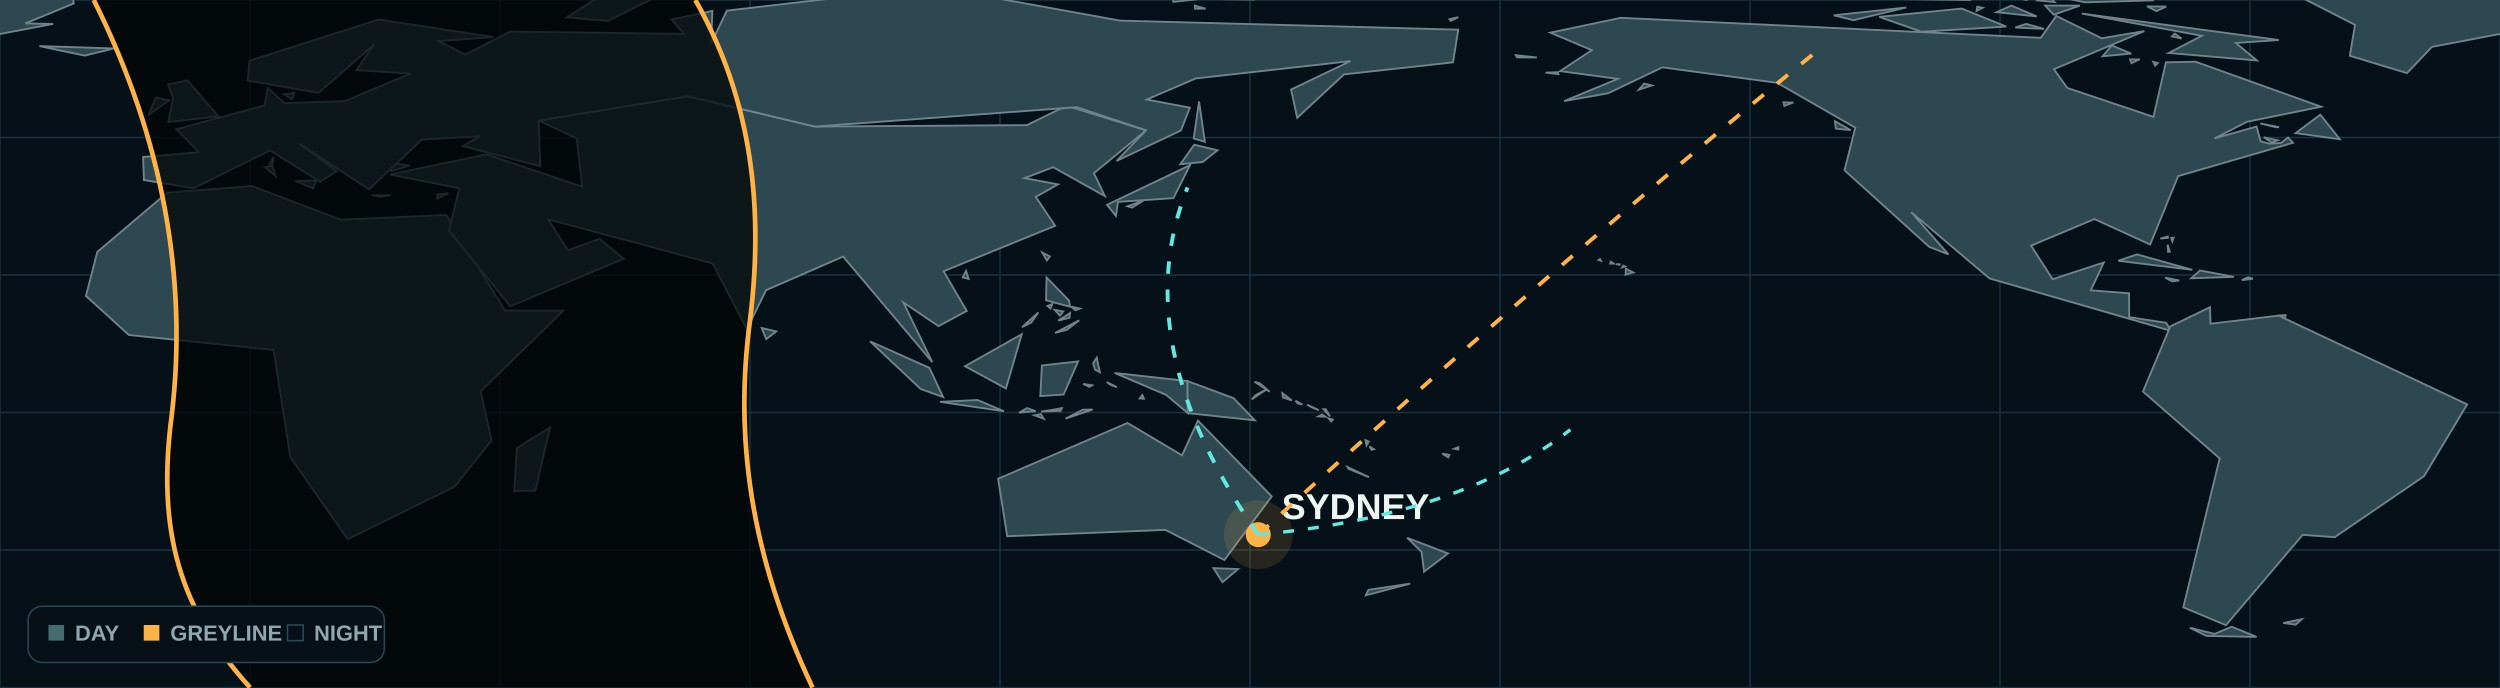
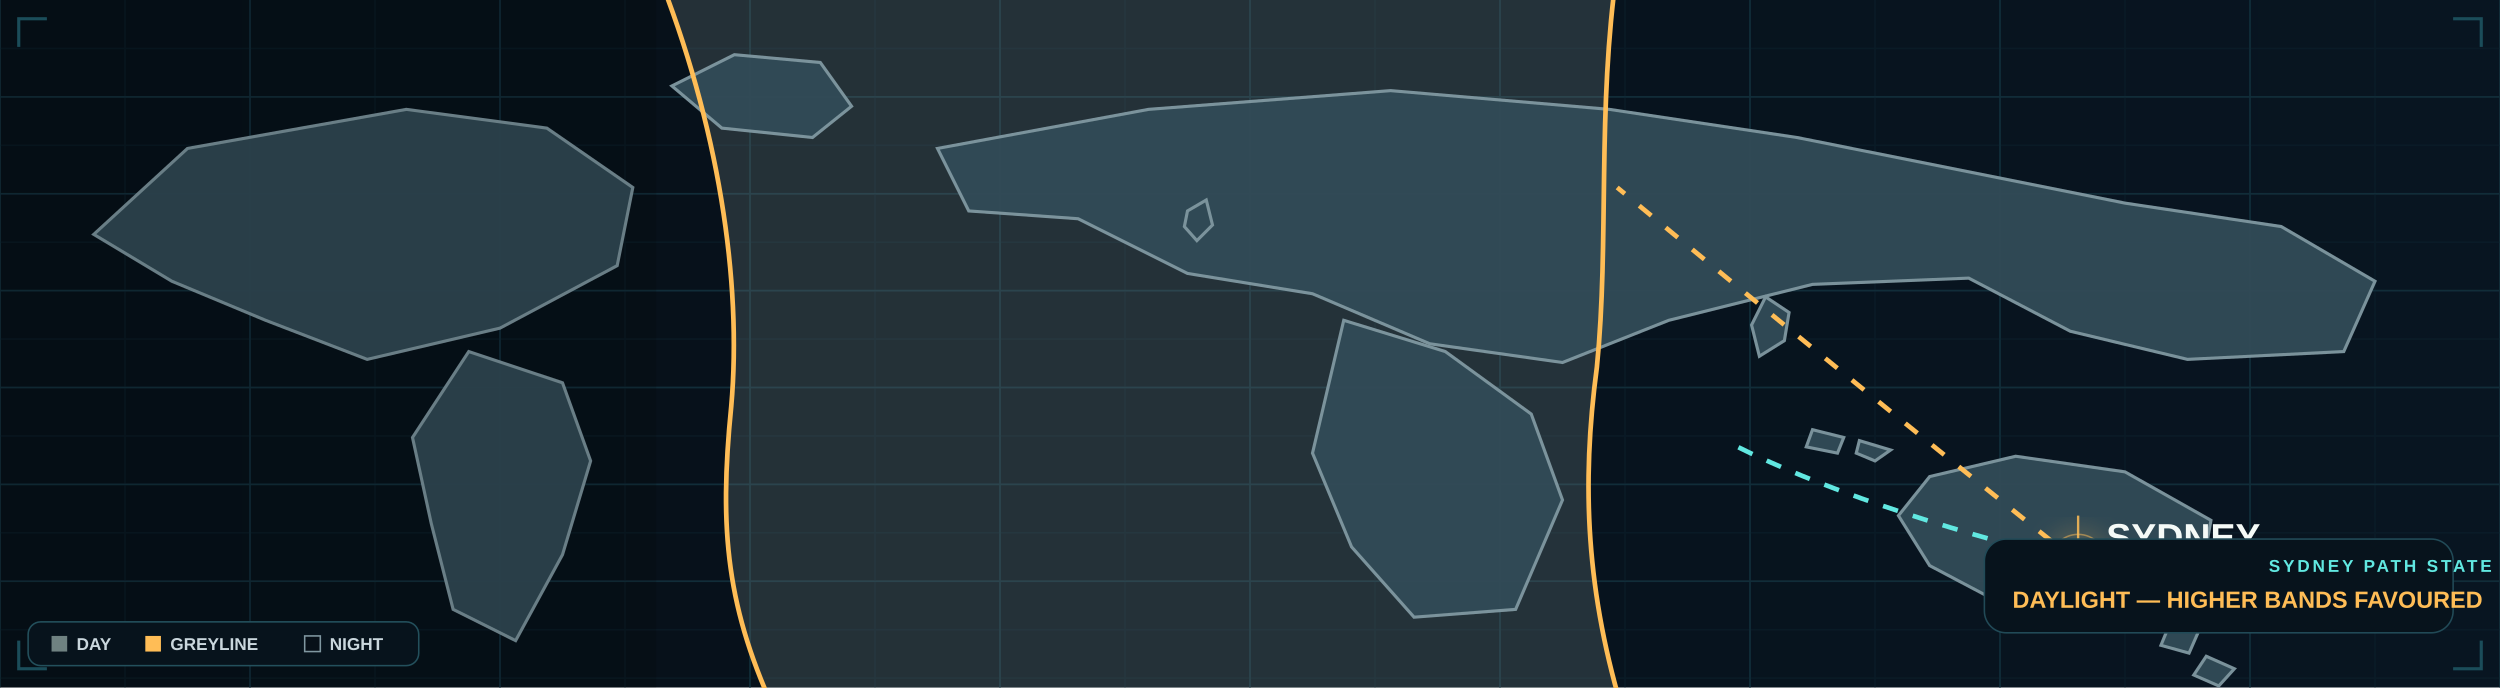
<svg xmlns="http://www.w3.org/2000/svg" viewBox="0 0 1600 440">
-   <rect width="1600" height="440" fill="#061018" />
-   <path d="M0 0V440" stroke="#16333d" stroke-width="1" />
-   <path d="M160 0V440" stroke="#16333d" stroke-width="1" />
-   <path d="M320 0V440" stroke="#16333d" stroke-width="1" />
-   <path d="M480 0V440" stroke="#16333d" stroke-width="1" />
-   <path d="M640 0V440" stroke="#16333d" stroke-width="1" />
-   <path d="M800 0V440" stroke="#16333d" stroke-width="1" />
-   <path d="M960 0V440" stroke="#16333d" stroke-width="1" />
-   <path d="M1120 0V440" stroke="#16333d" stroke-width="1" />
-   <path d="M1280 0V440" stroke="#16333d" stroke-width="1" />
-   <path d="M1440 0V440" stroke="#16333d" stroke-width="1" />
-   <path d="M1600 0V440" stroke="#16333d" stroke-width="1" />
-   <path d="M0 0H1600" stroke="#16333d" stroke-width="1" />
-   <path d="M0 88H1600" stroke="#16333d" stroke-width="1" />
-   <path d="M0 176H1600" stroke="#16333d" stroke-width="1" />
-   <path d="M0 264H1600" stroke="#16333d" stroke-width="1" />
-   <path d="M0 352H1600" stroke="#16333d" stroke-width="1" />
-   <path d="M0 440H1600" stroke="#16333d" stroke-width="1" />
-   <path d="M82.5,214.4 L55.0,189.4 L62.3,161.2 L107.0,123.3 L161.2,119.1 L218.2,140.6 L285.6,137.6 L323.2,198.8 L360.6,198.8 L307.6,250.4 L314.6,281.9 L290.9,311.5 L222.5,345.1 L185.8,292.5 L175.1,224.0 L82.5,214.4 Z M352.0,273.6 L342.6,314.1 L329.1,314.2 L330.9,286.7 L352.0,273.6 Z" fill="#2d4850" stroke="#70858b" stroke-width="1.2" vector-effect="non-scaling-stroke" />
-   <path d="M399.1,165.6 L326.6,196.0 L287.3,147.5 L294.0,120.5 L249.6,111.7 L311.5,98.8 L372.6,119.5 L369.1,88.5 L344.7,77.1 L440.3,61.6 L521.6,81.0 L657.2,80.1 L682.5,67.7 L733.5,83.4 L700.1,110.8 L707.1,125.5 L674.0,107.0 L655.7,114.0 L677.1,118.0 L662.9,126.0 L675.3,144.5 L603.9,173.6 L618.7,199.0 L600.7,208.7 L578.2,193.6 L596.6,231.7 L539.6,164.2 L490.3,185.7 L478.0,210.7 L456.1,168.6 L350.9,140.4 L363.5,160.2 L383.8,152.8 L399.1,165.6 Z M279.9,127.1 L279.8,124.5 L287.0,123.6 L279.9,127.1 Z M262.2,105.9 L250.5,109.5 L249.4,104.3 L262.2,105.9 Z M652.2,264.1 L657.3,261.2 L662.8,263.1 L652.2,264.1 Z M625.6,256.0 L642.5,263.2 L601.6,257.2 L625.6,256.0 Z M603.6,254.1 L589.3,249.0 L556.9,218.5 L594.8,235.4 L603.6,254.1 Z M653.9,213.9 L643.8,248.6 L617.6,234.4 L653.9,213.9 Z M487.5,209.9 L496.8,212.1 L490.4,217.0 L487.5,209.9 Z M664.5,200.0 L660.0,206.4 L654.1,209.4 L664.5,200.0 Z M618.3,173.4 L619.9,178.5 L616.2,177.5 L618.3,173.4 Z M668.0,268.0 L662.1,265.8 L666.2,265.1 L668.0,268.0 Z M682.0,267.9 L693.1,262.2 L699.3,262.1 L682.0,267.9 Z M666.3,263.4 L672.6,262.5 L679.6,261.2 L678.9,262.9 L666.3,263.4 Z M732.1,255.2 L729.4,255.0 L731.1,252.8 L732.1,255.2 Z M760.2,264.4 L746.3,252.7 L713.4,238.7 L760.0,243.9 L760.2,264.4 Z M697.2,247.6 L693.3,245.7 L698.9,246.6 L697.2,247.6 Z M711.1,246.5 L708.3,244.5 L714.8,247.8 L711.1,246.5 Z M690.0,231.3 L680.7,252.5 L665.8,253.5 L666.8,233.9 L690.0,231.3 Z M701.9,228.9 L703.9,238.2 L700.9,236.6 L699.6,232.5 L701.9,228.9 Z M690.7,205.0 L682.7,211.1 L675.2,213.1 L690.7,205.0 Z M684.4,203.4 L677.2,205.2 L684.8,200.4 L684.4,203.4 Z M678.4,202.0 L675.0,198.3 L680.5,199.3 L678.4,202.0 Z M691.1,197.5 L688.3,198.6 L685.6,196.2 L691.1,197.5 Z M670.4,195.8 L673.5,194.6 L672.3,197.4 L670.4,195.8 Z M669.8,177.6 L684.2,192.4 L684.8,196.3 L669.5,192.2 L669.8,177.6 Z M667.1,161.7 L671.9,164.1 L670.0,166.7 L667.1,161.7 Z M731.7,128.4 L724.5,132.9 L721.6,132.0 L731.7,128.4 Z M751.0,126.8 L715.5,129.2 L714.2,138.2 L708.5,131.1 L761.6,105.7 L751.0,126.8 Z M714.6,103.0 L714.6,103.0 L714.6,103.0 L714.6,103.0 Z M755.4,105.1 L764.3,92.6 L779.2,96.2 L769.7,103.7 L755.4,105.1 Z" fill="#2d4850" stroke="#70858b" stroke-width="1.2" vector-effect="non-scaling-stroke" />
-   <path d="M92.1,115.2 L91.6,100.5 L127.2,97.4 L112.9,82.7 L169.4,67.5 L171.3,56.2 L182.0,66.0 L220.7,64.7 L262.7,47.1 L228.1,44.9 L239.6,28.3 L203.9,59.4 L158.5,51.6 L159.6,38.9 L242.4,12.5 L315.8,23.7 L280.8,26.3 L297.8,35.0 L326.5,20.2 L437.8,21.7 L429.8,12.5 L455.9,7.0 L455.2,27.7 L465.2,6.8 L597.1,-8.5 L716.8,13.2 L933.3,19.0 L929.9,39.9 L860.2,47.6 L830.2,75.4 L826.3,57.3 L864.3,39.1 L765.3,50.2 L733.9,63.7 L761.5,68.9 L755.8,83.5 L714.6,103.0 L733.5,83.4 L689.2,68.6 L521.6,81.0 L440.3,61.6 L344.7,77.1 L345.8,106.4 L296.3,93.5 L307.2,87.2 L270.0,89.3 L236.2,121.2 L191.7,92.0 L215.5,109.5 L204.9,116.3 L172.8,96.3 L123.8,120.5 L92.1,115.2 Z M176.3,112.6 L169.6,107.0 L174.3,106.2 L176.3,112.6 Z M172.3,105.0 L175.1,100.5 L174.4,105.7 L172.3,105.0 Z M95.3,73.3 L99.7,62.4 L108.2,64.3 L95.3,73.3 Z M110.7,62.7 L107.6,54.0 L120.0,51.4 L139.8,74.5 L107.7,78.1 L110.7,62.7 Z M188.3,59.4 L187.1,63.5 L181.8,60.4 L188.3,59.4 Z M54.2,35.6 L25.2,29.5 L72.8,31.0 L54.2,35.6 Z M200.4,120.6 L189.2,115.9 L202.3,115.6 L200.4,120.6 Z M225.8,-10.2 L243.2,-9.0 L225.4,-8.4 L225.8,-10.2 Z M229.1,-12.4 L204.1,-5.6 L179.8,-14.6 L229.1,-12.4 Z M210.5,-16.7 L235.2,-17.8 L255.1,-15.9 L235.7,-13.8 L210.5,-16.7 Z M237.8,124.8 L247.8,125.1 L250.2,124.8 L243.2,126.0 L237.8,124.8 Z M767.4,64.9 L771.1,90.7 L764.0,88.6 L767.4,64.9 Z M933.3,11.0 L928.5,13.3 L927.7,12.3 L933.3,11.0 Z M764.8,5.6 L764.7,3.6 L771.6,5.6 L764.8,5.6 Z M427.6,-5.7 L389.0,13.4 L362.7,11.1 L380.6,-0.3 L427.6,-5.7 Z M792.1,-1.1 L803.3,-0.3 L782.8,-0.5 L792.1,-1.1 Z M750.9,1.2 L750.4,-3.6 L778.2,-1.8 L750.9,1.2 Z M583.4,-13.3 L601.7,-11.7 L575.3,-9.2 L583.4,-13.3 Z M577.5,-12.2 L538.6,-16.8 L578.6,-15.0 L577.5,-12.2 Z M355.7,-18.6 L344.8,-15.7 L332.7,-17.6 L355.7,-18.6 Z" fill="#2d4850" stroke="#70858b" stroke-width="1.2" vector-effect="non-scaling-stroke" />
-   <path d="M40.7,-24.3 L-8.4,-22.6 L79.1,-19.8 L44.2,-16.3 L47.2,2.2 L16.2,15.0 L34.0,15.3 L-43.6,30.0 L-59.5,46.8 L-96.1,35.7 L-92.8,15.9 L-127.0,-1.6 L-192.4,-9.6 L-134.6,-22.1 L40.7,-24.3 Z" fill="#2d4850" stroke="#70858b" stroke-width="1.2" vector-effect="non-scaling-stroke" />
-   <path d="M1045.3,174.4 L1040.3,175.8 L1040.6,172.0 L1045.3,174.4 Z M1038.2,171.1 L1038.9,170.0 L1040.0,170.5 L1038.2,171.1 Z M1036.5,169.5 L1034.4,169.0 L1036.6,169.2 L1036.5,169.5 Z M1030.5,168.7 L1031.0,167.5 L1032.7,168.7 L1030.5,168.7 Z M1024.0,165.8 L1024.6,166.9 L1023.1,166.4 L1024.0,165.8 Z M1299.9,157.2 L1313.7,178.7 L1346.4,168.0 L1338.1,185.8 L1362.6,187.7 L1362.7,203.0 L1386.4,206.6 L1389.2,211.7 L1273.3,178.2 L1223.2,135.8 L1247.0,162.8 L1234.7,158.0 L1180.5,109.0 L1187.4,81.7 L1137.4,53.0 L1063.9,43.1 L1029.2,59.7 L1001.0,64.7 L1035.4,50.5 L998.5,45.5 L1018.8,32.1 L992.2,20.9 L1037.4,11.4 L1306.1,24.2 L1316.0,10.2 L1345.1,24.5 L1372.4,19.9 L1314.5,44.3 L1323.1,56.3 L1378.2,74.8 L1386.2,39.9 L1405.2,39.5 L1485.5,68.3 L1438.2,77.9 L1417.3,88.6 L1444.2,81.0 L1446.8,90.4 L1452.6,92.0 L1459.9,91.5 L1464.4,88.0 L1467.5,91.4 L1394.0,112.7 L1376.1,156.5 L1340.4,140.2 L1299.9,157.2 Z M1174.9,82.3 L1174.4,77.6 L1184.4,83.3 L1174.9,82.3 Z M1147.8,65.6 L1142.0,67.8 L1141.4,65.5 L1147.8,65.6 Z M1048.9,57.4 L1052.3,53.5 L1057.2,54.7 L1048.9,57.4 Z M989.1,46.5 L997.0,46.2 L997.4,47.4 L989.1,46.5 Z M983.6,36.8 L970.9,36.7 L970.1,35.3 L983.6,36.8 Z M1284.0,17.0 L1229.7,20.3 L1202.7,10.8 L1255.5,5.5 L1284.0,17.0 Z M1220.0,4.8 L1186.3,12.9 L1173.6,9.8 L1220.0,4.8 Z M1265.0,7.0 L1265.5,4.3 L1268.9,5.0 L1265.0,7.0 Z M1260.8,-0.0 L1210.2,-0.7 L1263.5,-1.5 L1260.8,-0.0 Z M1204.0,-7.9 L1200.4,-3.3 L1187.3,-3.5 L1204.0,-7.9 Z M1232.3,-9.6 L1245.1,-9.4 L1228.7,-8.6 L1232.3,-9.6 Z M1283.1,-9.5 L1264.5,-13.5 L1290.4,-9.1 L1283.1,-9.5 Z M1237.8,-12.1 L1245.9,-11.3 L1233.1,-10.7 L1237.8,-12.1 Z M1364.1,40.4 L1363.3,38.0 L1369.4,38.0 L1364.1,40.4 Z M1351.6,29.1 L1364.0,34.3 L1345.7,36.0 L1351.6,29.1 Z M1289.8,17.6 L1296.8,15.3 L1308.2,18.5 L1289.8,17.6 Z M1287.3,3.6 L1303.5,10.5 L1277.8,7.8 L1287.3,3.6 Z M1314.4,9.4 L1308.9,3.6 L1331.1,3.6 L1314.4,9.4 Z M1311.8,-2.0 L1314.9,1.3 L1303.0,0.2 L1311.8,-2.0 Z M1334.4,1.5 L1301.7,-5.5 L1378.5,0.2 L1334.4,1.5 Z M1297.1,0.0 L1277.5,-4.2 L1299.0,-3.9 L1297.1,0.0 Z M1313.7,-8.9 L1305.9,-8.0 L1304.7,-8.9 L1313.7,-8.9 Z M1300.8,-9.0 L1303.3,-11.8 L1308.6,-10.7 L1300.8,-9.0 Z M1312.3,-19.5 L1351.9,-13.6 L1303.5,-16.2 L1312.3,-19.5 Z M1462.5,203.9 L1459.2,201.9 L1462.7,201.6 L1462.5,203.9 Z M1390.2,180.1 L1385.7,177.7 L1394.7,179.5 L1390.2,180.1 Z M1434.7,179.3 L1438.7,177.5 L1441.8,178.4 L1434.7,179.3 Z M1408.0,173.1 L1429.7,177.2 L1402.4,178.1 L1408.0,173.1 Z M1367.7,162.8 L1403.1,172.7 L1355.7,166.9 L1367.7,162.8 Z M1387.6,161.2 L1387.2,156.6 L1388.7,161.0 L1387.6,161.2 Z M1389.6,152.3 L1391.1,152.1 L1390.3,154.4 L1389.6,152.3 Z M1382.6,152.7 L1387.3,151.4 L1387.5,152.2 L1382.6,152.7 Z M1453.9,91.2 L1448.8,87.9 L1457.7,89.8 L1453.9,91.2 Z M1485.0,73.4 L1497.5,89.1 L1469.2,85.2 L1485.0,73.4 Z M1456.5,81.4 L1446.6,79.0 L1458.6,81.4 L1456.5,81.4 Z M1379.3,42.0 L1378.1,39.6 L1381.0,40.4 L1379.3,42.0 Z M1391.9,21.5 L1396.2,24.7 L1390.1,23.3 L1391.9,21.5 Z M1332.4,8.7 L1458.4,25.6 L1431.0,27.5 L1444.4,38.7 L1388.0,33.9 L1409.2,22.9 L1332.4,8.7 Z M1640.7,-24.3 L1591.6,-22.6 L1679.1,-19.8 L1644.2,-16.3 L1647.2,2.2 L1616.2,15.0 L1634.0,15.3 L1556.4,30.0 L1540.5,46.8 L1503.9,35.7 L1507.2,15.9 L1473.0,-1.6 L1407.6,-9.6 L1465.4,-22.1 L1640.7,-24.3 Z M1386.4,4.2 L1380.1,7.1 L1374.1,4.1 L1386.4,4.2 Z M1326.3,-21.7 L1409.6,-25.9 L1458.4,-24.0 L1335.6,-4.6 L1369.6,-17.2 L1326.3,-21.7 Z" fill="#2d4850" stroke="#70858b" stroke-width="1.2" vector-effect="non-scaling-stroke" />
-   <path d="M792.4,364.2 L782.4,372.6 L776.6,363.6 L792.4,364.2 Z M745.8,339.1 L644.6,343.2 L638.8,306.4 L721.6,270.7 L756.5,291.4 L766.7,269.2 L813.9,317.7 L783.6,358.4 L745.8,339.1 Z M843.8,266.5 L846.1,265.3 L848.2,266.7 L843.8,266.5 Z M840.6,261.2 L836.5,259.0 L844.1,262.5 L840.6,261.2 Z M830.7,258.3 L829.1,256.5 L833.5,258.8 L830.7,258.3 Z M760.0,243.9 L789.5,254.8 L803.1,269.0 L760.2,264.4 L760.0,243.9 Z M826.8,256.3 L821.0,254.3 L820.7,251.6 L826.8,256.3 Z M801.1,255.6 L803.6,252.9 L810.4,249.3 L801.1,255.6 Z M812.6,250.7 L806.2,245.3 L802.9,244.3 L812.6,250.7 Z M875.8,377.5 L902.6,373.5 L874.1,381.0 L875.8,377.5 Z M911.4,365.9 L909.8,353.2 L900.6,344.2 L926.7,354.2 L911.4,365.9 Z M876.1,305.4 L863.0,300.0 L862.4,298.9 L876.1,305.4 Z M926.9,292.8 L923.0,290.3 L927.6,291.1 L926.9,292.8 Z M933.3,287.7 L930.7,287.2 L933.3,286.2 L933.3,287.7 Z M876.5,285.7 L879.3,287.5 L877.8,287.9 L876.5,285.7 Z M876.0,282.6 L874.6,285.0 L873.9,281.7 L876.0,282.6 Z M853.0,268.5 L852.0,269.7 L850.3,267.8 L853.0,268.5 Z M848.5,261.9 L851.2,266.5 L847.0,261.9 L848.5,261.9 Z" fill="#2d4850" stroke="#70858b" stroke-width="1.2" vector-effect="non-scaling-stroke" />
-   <path d="M1444.2,407.6 L1412.2,407.0 L1401.5,401.8 L1417.3,405.7 L1428.3,401.1 L1444.2,407.6 Z M1424.6,400.1 L1397.3,388.7 L1420.6,293.4 L1371.5,250.6 L1389.0,208.9 L1414.4,196.6 L1414.7,207.2 L1458.3,202.0 L1579.0,258.8 L1551.4,304.7 L1494.2,343.8 L1473.7,342.3 L1424.6,400.1 Z M1473.1,396.3 L1469.3,399.8 L1461.3,398.7 L1473.1,396.3 Z" fill="#2d4850" stroke="#70858b" stroke-width="1.2" vector-effect="non-scaling-stroke" />
-   <path d="M60 0 C105 90 120 180 110 265 C100 340 115 390 160 440 L520 440 C480 355 470 280 480 205 C490 125 478 58 445 0Z" fill="#010507" opacity=".74" />
-   <path d="M60 0 C105 90 120 180 110 265 C100 340 115 390 160 440" fill="none" stroke="#ffb347" stroke-width="3" />
-   <path d="M445 0 C478 58 490 125 480 205 C470 280 480 355 520 440" fill="none" stroke="#ffb347" stroke-width="3" />
-   <circle cx="805.3" cy="342.2" r="8" fill="#ffb347" />
-   <circle cx="805.3" cy="342.2" r="22" fill="#ffb347" opacity=".13" />
-   <text x="820.3" y="332.2" fill="#eef7f2" font-family="Arial" font-size="23" font-weight="900">SYDNEY</text>
-   <path d="M805.3 342.2 Q720 220 760 120" fill="none" stroke="#61e8e1" stroke-width="2.5" stroke-dasharray="8 10" />
-   <path d="M805.3 342.2 Q1000 165 1160 35" fill="none" stroke="#ffb347" stroke-width="2.5" stroke-dasharray="9 11" />
-   <path d="M805.3 342.2 Q935 330 1005 275" fill="none" stroke="#61e8e1" stroke-width="2.2" stroke-dasharray="7 9" />
-   <g font-family="Arial" font-size="14" font-weight="700">
-     <rect x="18" y="388" width="228" height="36" rx="9" fill="#071017" stroke="#274754" />
-     <rect x="31" y="400" width="10" height="10" fill="#456b6e" />
-     <text x="48" y="410" fill="#8fa8ae">DAY</text>
-     <rect x="92" y="400" width="10" height="10" fill="#ffb347" />
-     <text x="109" y="410" fill="#8fa8ae">GREYLINE</text>
-     <rect x="184" y="400" width="10" height="10" fill="#061018" stroke="#2b4a55" />
-     <text x="201" y="410" fill="#8fa8ae">NIGHT</text>
+   <defs>
+     <linearGradient id="bg" x1="0" y1="0" x2="1" y2="0">
+       <stop offset="0" stop-color="#061018" />
+       <stop offset="1" stop-color="#081521" />
+     </linearGradient>
+     <filter id="glow">
+       <feGaussianBlur stdDeviation="6" />
+     </filter>
+   </defs>
+   <rect width="1600" height="440" fill="url(#bg)" />
+   <g stroke="#163744" stroke-width="1" opacity=".88">
+     <path d="M0 0V440" />
+     <path d="M160 0V440" />
+     <path d="M320 0V440" />
+     <path d="M480 0V440" />
+     <path d="M640 0V440" />
+     <path d="M800 0V440" />
+     <path d="M960 0V440" />
+     <path d="M1120 0V440" />
+     <path d="M1280 0V440" />
+     <path d="M1440 0V440" />
+     <path d="M1600 0V440" />
+     <path d="M0 62H1600" />
+     <path d="M0 124H1600" />
+     <path d="M0 186H1600" />
+     <path d="M0 248H1600" />
+     <path d="M0 310H1600" />
+     <path d="M0 372H1600" />
+   </g>
+   <g stroke="#0d2430" stroke-width="1" opacity=".42">
+     <path d="M80 0V440" />
+     <path d="M160 0V440" />
+     <path d="M240 0V440" />
+     <path d="M320 0V440" />
+     <path d="M400 0V440" />
+     <path d="M480 0V440" />
+     <path d="M560 0V440" />
+     <path d="M640 0V440" />
+     <path d="M720 0V440" />
+     <path d="M800 0V440" />
+     <path d="M880 0V440" />
+     <path d="M960 0V440" />
+     <path d="M1040 0V440" />
+     <path d="M1120 0V440" />
+     <path d="M1200 0V440" />
+     <path d="M1280 0V440" />
+     <path d="M1360 0V440" />
+     <path d="M1440 0V440" />
+     <path d="M1520 0V440" />
+     <path d="M0 31H1600" />
+     <path d="M0 62H1600" />
+     <path d="M0 93H1600" />
+     <path d="M0 124H1600" />
+     <path d="M0 155H1600" />
+     <path d="M0 186H1600" />
+     <path d="M0 217H1600" />
+     <path d="M0 248H1600" />
+     <path d="M0 279H1600" />
+     <path d="M0 310H1600" />
+     <path d="M0 341H1600" />
+     <path d="M0 372H1600" />
+     <path d="M0 403H1600" />
+     <path d="M0 434H1600" />
+   </g>
+   <path d="M420 -20 C460 80 475 180 468 260 C460 340 465 390 498 460 L1040 460 C1015 380 1012 310 1022 235 C1030 155 1022 70 1035 -20 Z" fill="#6f8281" opacity=".28" />
+   <g fill="#314a56" stroke="#7f97a0" stroke-width="2" opacity=".96">
+     <path d="M60,150 L120,95 L260,70 L350,82 L405,120 L395,170 L320,210 L235,230 L170,205 L110,180 Z" />
+     <path d="M300,225 L360,245 L378,295 L360,355 L330,410 L290,390 L276,335 L264,280 Z" />
+     <path d="M600,95 L735,70 L890,58 L1030,70 L1150,88 L1260,110 L1360,130 L1460,145 L1520,180 L1500,225 L1400,230 L1325,212 L1260,178 L1160,182 L1068,205 L1000,232 L915,220 L840,188 L760,175 L690,140 L620,135 Z" />
+     <path d="M860,205 L925,225 L980,265 L1000,320 L970,390 L905,395 L865,350 L840,290 Z" />
+     <path d="M1235,305 L1290,292 L1360,302 L1415,333 L1408,372 L1360,392 L1288,390 L1235,362 L1215,330 Z" />
+     <path d="M430,55 L470,35 L525,40 L545,68 L520,88 L462,82 Z" />
+     <path d="M1130,190 L1145,200 L1142,218 L1126,228 L1121,208 Z" />
+     <path d="M1390,396 L1408,402 L1401,418 L1383,413 Z" />
+     <path d="M1412,420 L1430,428 L1420,439 L1404,432 Z" />
+     <path d="M760,135 L772,128 L776,144 L766,154 L758,145 Z" />
+     <path d="M1160,275 L1180,280 L1176,290 L1156,286 Z M1190,282 L1210,288 L1200,295 L1188,290 Z" />
+   </g>
+   <path d="M0 0H420 V440 H0 Z" fill="#000" opacity=".14" />
+   <path d="M420 -20 C460 80 475 180 468 260 C460 340 465 390 498 460" fill="none" stroke="#ffbd56" stroke-width="3" />
+   <path d="M1035 -20 C1022 70 1030 155 1022 235 C1012 310 1015 380 1040 460" fill="none" stroke="#ffbd56" stroke-width="3" />
+   <path d="M1330 360 Q1190 325 1110 285" fill="none" stroke="#61e8e1" stroke-width="3" stroke-dasharray="10 10" />
+   <path d="M1330 360 Q1180 240 1035 120" fill="none" stroke="#ffbd56" stroke-width="3" stroke-dasharray="10 12" />
+   <circle cx="1330" cy="360" r="11" fill="#ffbd56" />
+   <circle cx="1330" cy="360" r="24" fill="#ffbd56" opacity=".13" filter="url(#glow)" />
+   <circle cx="1330" cy="360" r="18" fill="none" stroke="#ffbd56" stroke-opacity=".5" />
+   <path d="M1300 360H1318 M1342 360H1360 M1330 330V348 M1330 372V390" stroke="#ffbd56" stroke-width="1.5" opacity=".85" />
+   <text x="1348" y="352" fill="#f5faf7" font-family="Arial" font-size="24" font-weight="900">SYDNEY</text>
+   <text x="1348" y="374" fill="#82a0a9" font-family="Arial" font-size="12" font-weight="700">33.8688° S • 151.2093° E</text>
+   <path d="M12 30V12H30" stroke="#1b4d5a" stroke-width="2" fill="none" />
+   <path d="M1588 30V12H1570" stroke="#1b4d5a" stroke-width="2" fill="none" />
+   <path d="M12 410V428H30" stroke="#1b4d5a" stroke-width="2" fill="none" />
+   <path d="M1588 410V428H1570" stroke="#1b4d5a" stroke-width="2" fill="none" />
+   <g transform="translate(18,398)">
+     <rect width="250" height="28" rx="8" fill="#07131c" stroke="#23505c" />
+     <rect x="15" y="9" width="10" height="10" fill="#6f8281" />
+     <text x="31" y="18" fill="#cad7dd" font-family="Arial" font-size="11" font-weight="700">DAY</text>
+     <rect x="75" y="9" width="10" height="10" fill="#ffbd56" />
+     <text x="91" y="18" fill="#cad7dd" font-family="Arial" font-size="11" font-weight="700">GREYLINE</text>
+     <rect x="177" y="9" width="10" height="10" fill="#071018" stroke="#7f97a0" />
+     <text x="193" y="18" fill="#cad7dd" font-family="Arial" font-size="11" font-weight="700">NIGHT</text>
+   </g>
+   <g transform="translate(1270,345)">
+     <rect width="300" height="60" rx="14" fill="#07131c" stroke="#214a57" />
+     <text x="182" y="21" fill="#61e8e1" font-family="Arial" font-size="11" font-weight="900" letter-spacing="1.8">SYDNEY PATH STATE</text>
+     <text x="18" y="44" fill="#ffbd56" font-family="Arial" font-size="15" font-weight="900">DAYLIGHT — HIGHER BANDS FAVOURED</text>
  </g>
</svg>
